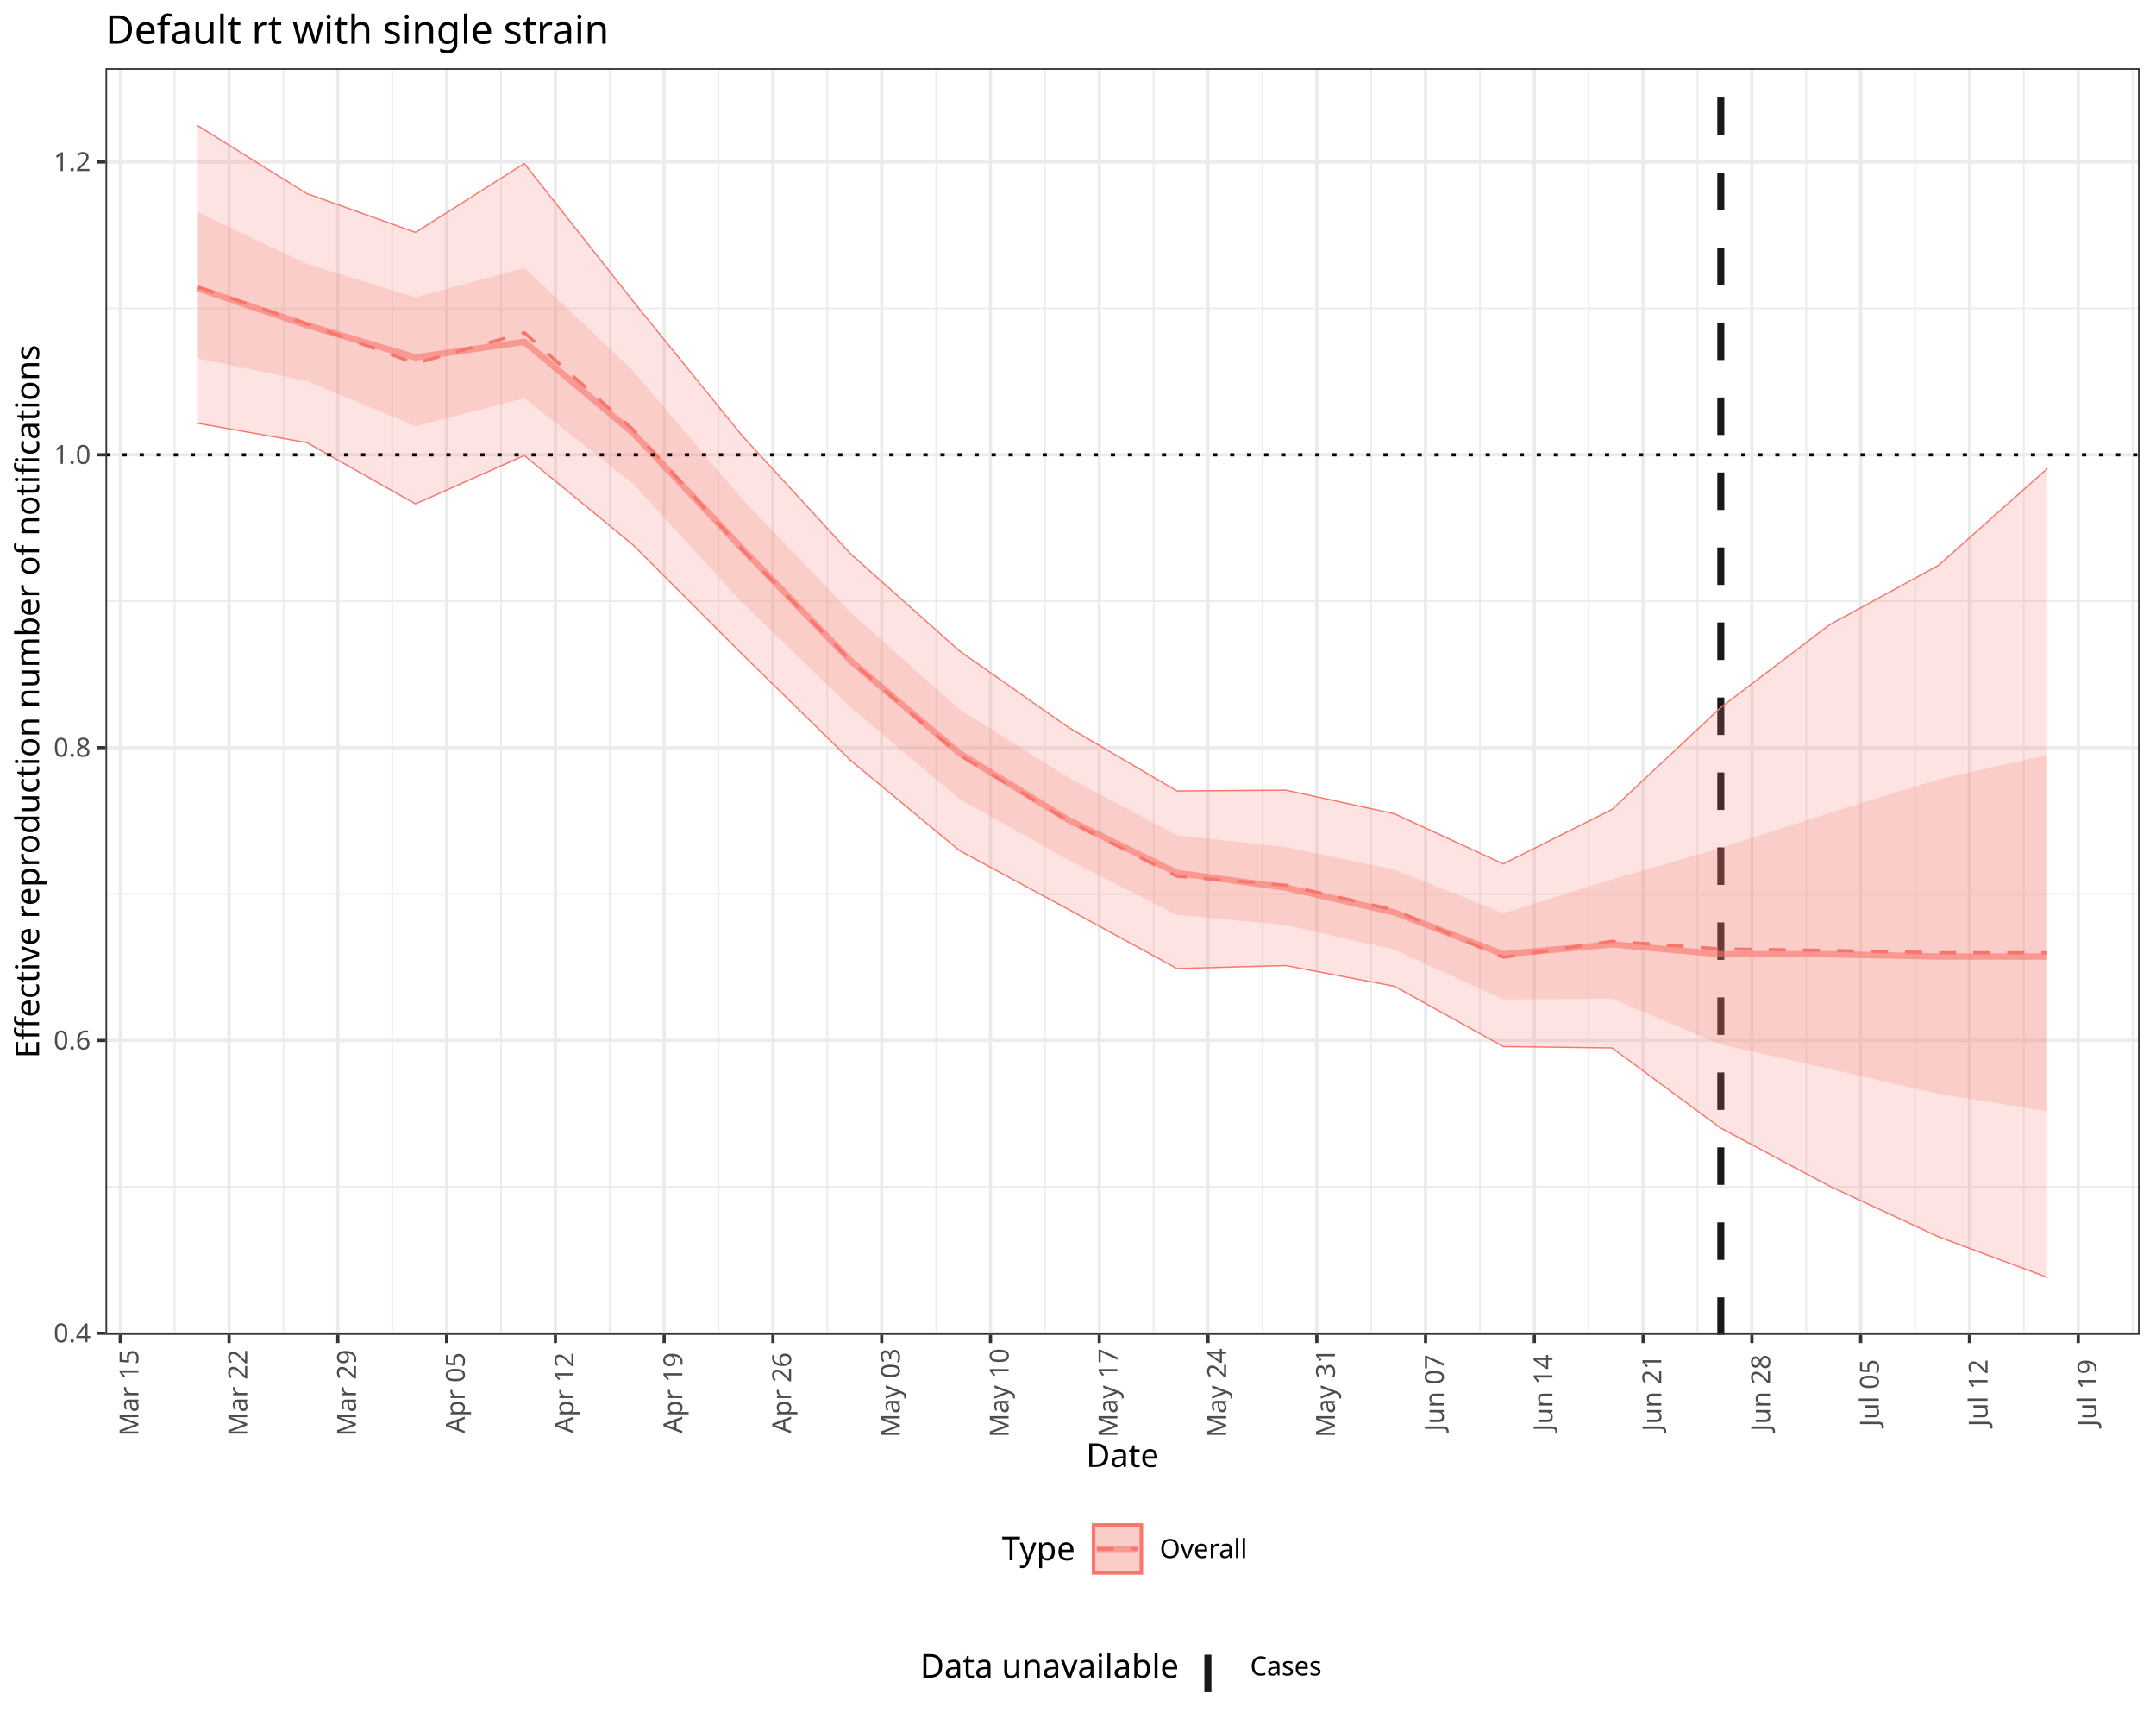
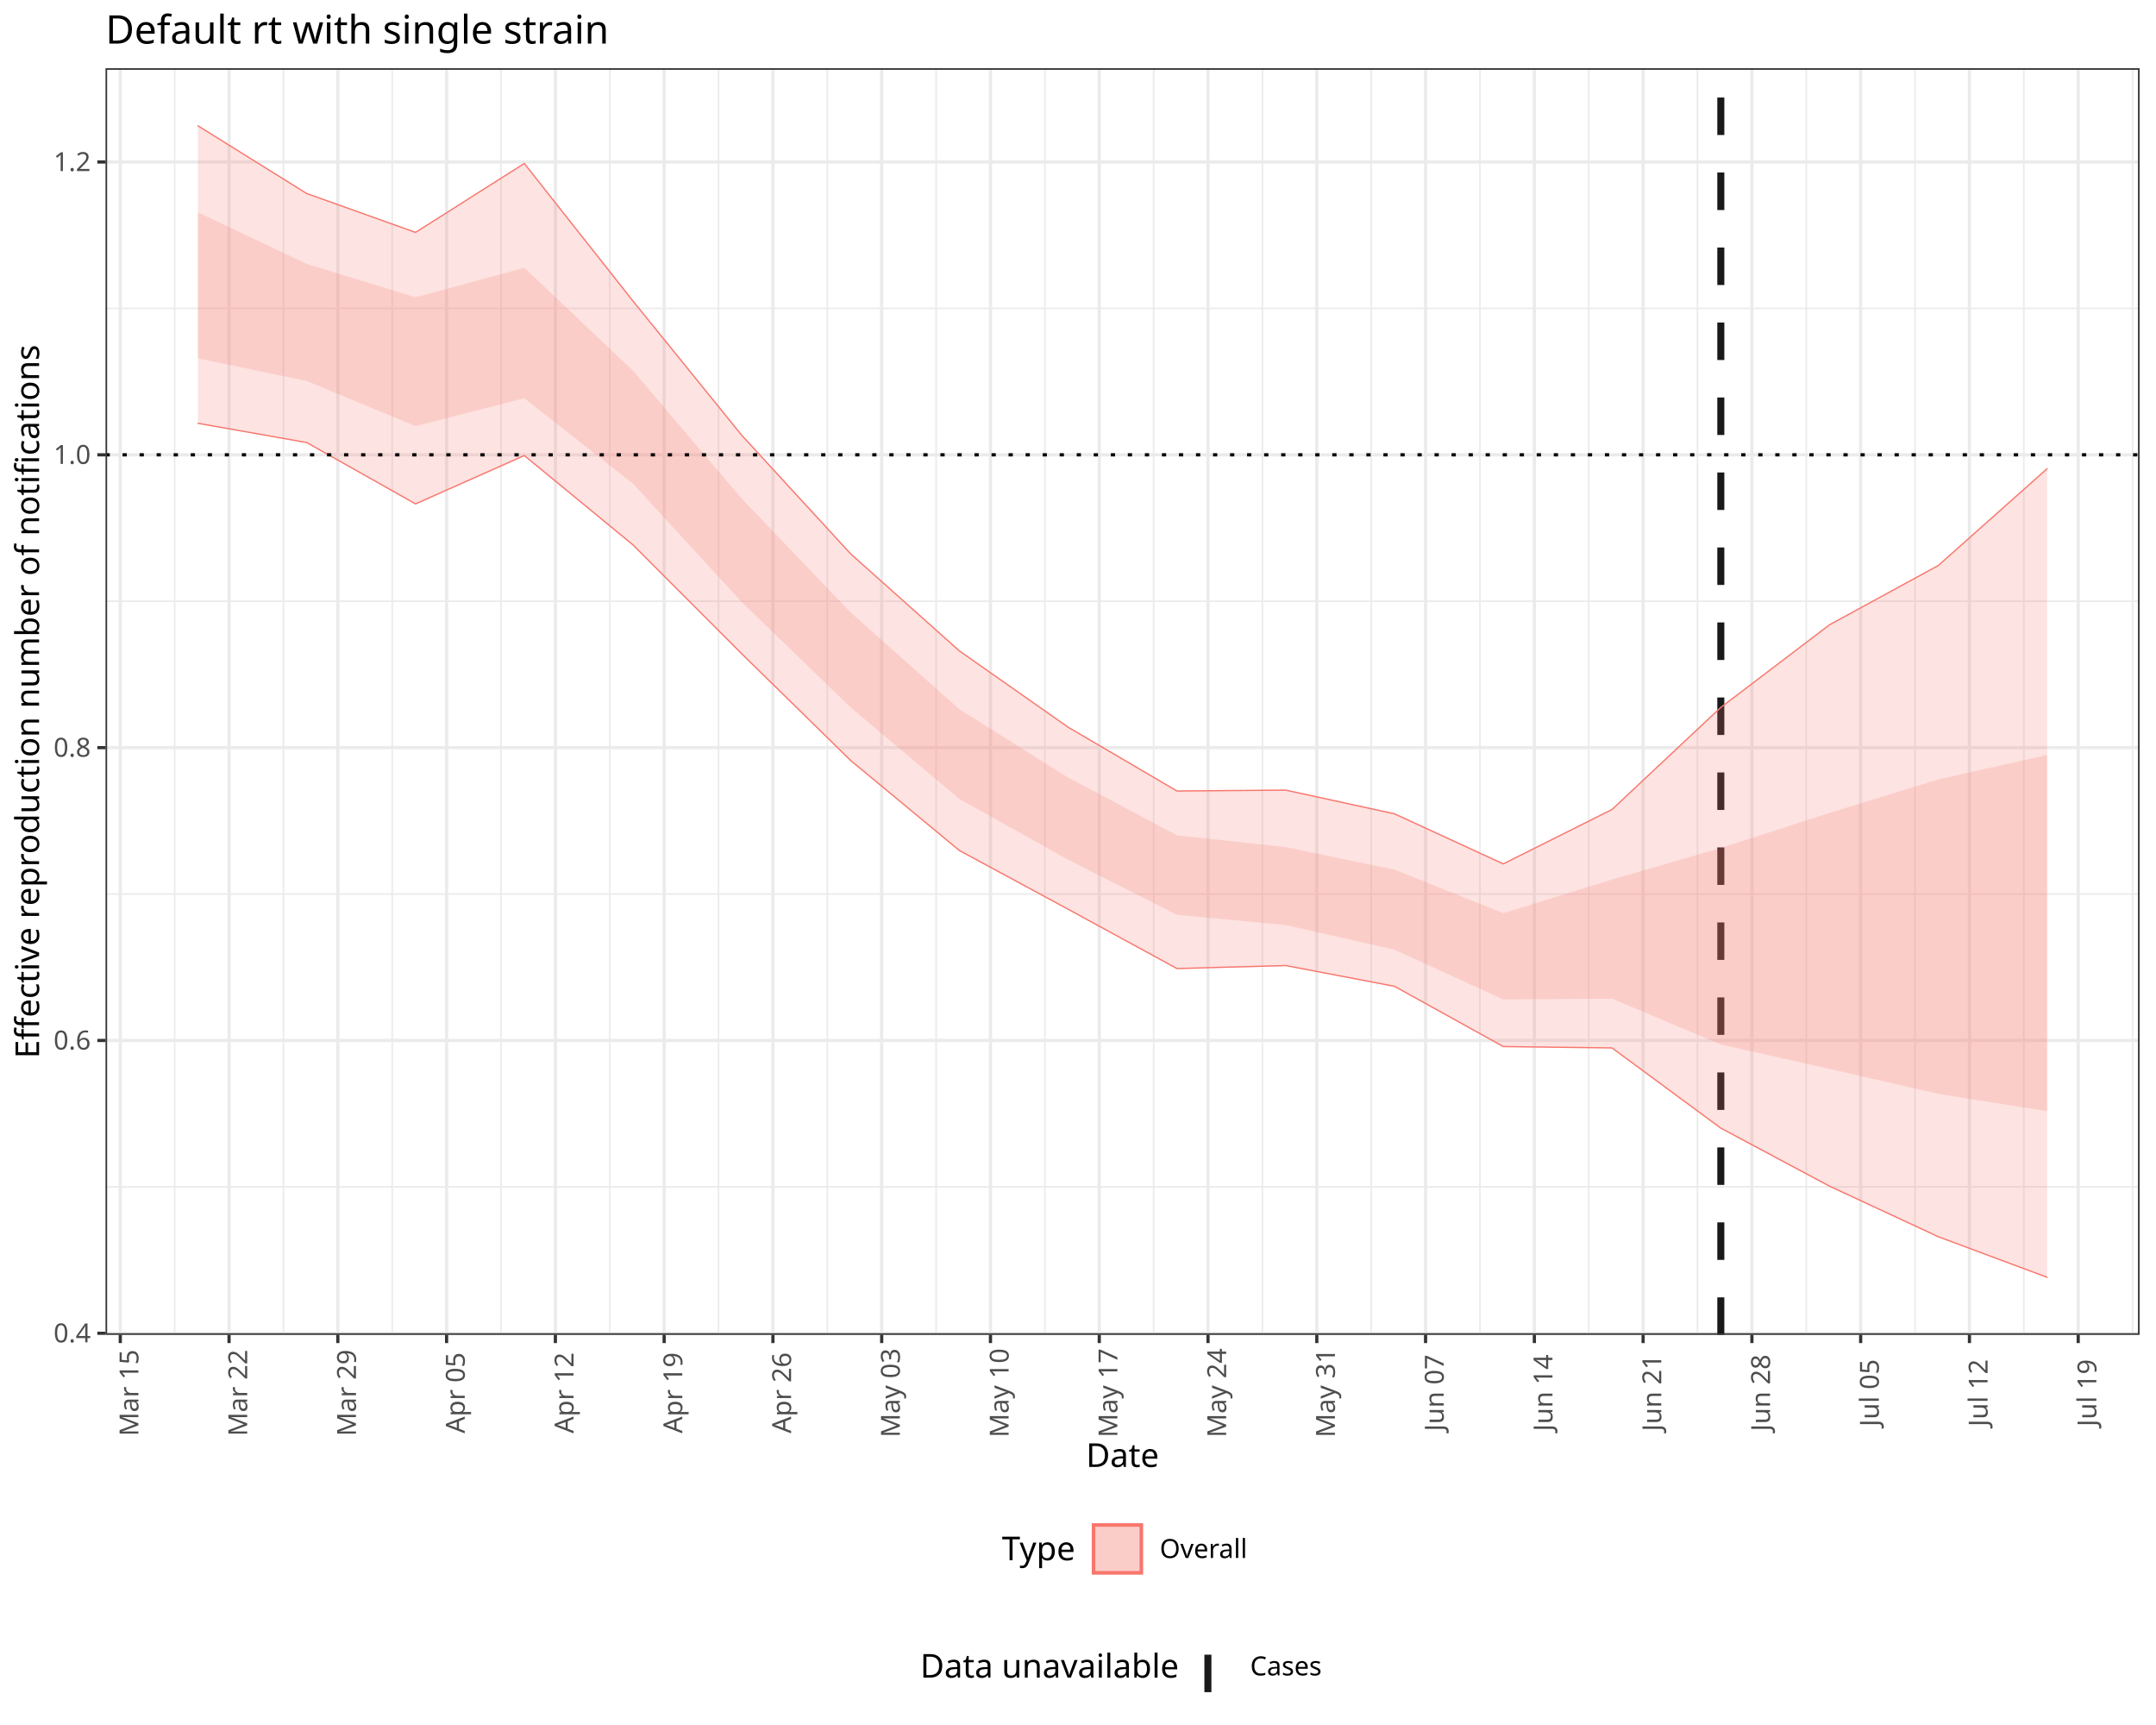
<svg xmlns="http://www.w3.org/2000/svg" class="svglite" data-engine-version="2.0" width="720.00pt" height="576.00pt" viewBox="0 0 720.00 576.00">
  <defs>
    <style type="text/css">
    .svglite line, .svglite polyline, .svglite polygon, .svglite path, .svglite rect, .svglite circle {
      fill: none;
      stroke: #000000;
      stroke-linecap: round;
      stroke-linejoin: round;
      stroke-miterlimit: 10.00;
    }
  </style>
  </defs>
  <rect width="100%" height="100%" style="stroke: none; fill: #FFFFFF;" />
  <defs>
    <clipPath id="cpMC4wMHw3MjAuMDB8MC4wMHw1NzYuMDA=">
      <rect x="0.00" y="0.00" width="720.00" height="576.00" />
    </clipPath>
  </defs>
  <g clip-path="url(#cpMC4wMHw3MjAuMDB8MC4wMHw1NzYuMDA=)">
    <rect x="0.00" y="0.00" width="720.00" height="576.00" style="stroke-width: 1.07; stroke: #FFFFFF; fill: #FFFFFF;" />
  </g>
  <defs>
    <clipPath id="cpMzUuMjR8NzE0LjUyfDIyLjc4fDQ0NS43Mw==">
      <rect x="35.24" y="22.78" width="679.28" height="422.95" />
    </clipPath>
  </defs>
  <g clip-path="url(#cpMzUuMjR8NzE0LjUyfDIyLjc4fDQ0NS43Mw==)">
    <rect x="35.24" y="22.78" width="679.28" height="422.95" style="stroke-width: 1.07; stroke: none; fill: #FFFFFF;" />
    <polyline points="35.24,396.31 714.52,396.31 " style="stroke-width: 0.53; stroke: #EBEBEB; stroke-linecap: butt;" />
    <polyline points="35.24,298.54 714.52,298.54 " style="stroke-width: 0.53; stroke: #EBEBEB; stroke-linecap: butt;" />
    <polyline points="35.24,200.76 714.52,200.76 " style="stroke-width: 0.53; stroke: #EBEBEB; stroke-linecap: butt;" />
    <polyline points="35.24,102.98 714.52,102.98 " style="stroke-width: 0.53; stroke: #EBEBEB; stroke-linecap: butt;" />
    <polyline points="58.33,445.73 58.33,22.78 " style="stroke-width: 0.53; stroke: #EBEBEB; stroke-linecap: butt;" />
    <polyline points="94.66,445.73 94.66,22.78 " style="stroke-width: 0.53; stroke: #EBEBEB; stroke-linecap: butt;" />
    <polyline points="130.98,445.73 130.98,22.78 " style="stroke-width: 0.53; stroke: #EBEBEB; stroke-linecap: butt;" />
    <polyline points="167.31,445.73 167.31,22.78 " style="stroke-width: 0.53; stroke: #EBEBEB; stroke-linecap: butt;" />
    <polyline points="203.63,445.73 203.63,22.78 " style="stroke-width: 0.53; stroke: #EBEBEB; stroke-linecap: butt;" />
    <polyline points="239.96,445.73 239.96,22.78 " style="stroke-width: 0.53; stroke: #EBEBEB; stroke-linecap: butt;" />
    <polyline points="276.28,445.73 276.28,22.78 " style="stroke-width: 0.53; stroke: #EBEBEB; stroke-linecap: butt;" />
    <polyline points="312.61,445.73 312.61,22.78 " style="stroke-width: 0.53; stroke: #EBEBEB; stroke-linecap: butt;" />
    <polyline points="348.93,445.73 348.93,22.78 " style="stroke-width: 0.53; stroke: #EBEBEB; stroke-linecap: butt;" />
    <polyline points="385.26,445.73 385.26,22.78 " style="stroke-width: 0.53; stroke: #EBEBEB; stroke-linecap: butt;" />
    <polyline points="421.58,445.73 421.58,22.78 " style="stroke-width: 0.53; stroke: #EBEBEB; stroke-linecap: butt;" />
    <polyline points="457.91,445.73 457.91,22.78 " style="stroke-width: 0.53; stroke: #EBEBEB; stroke-linecap: butt;" />
    <polyline points="494.23,445.73 494.23,22.78 " style="stroke-width: 0.53; stroke: #EBEBEB; stroke-linecap: butt;" />
    <polyline points="530.56,445.73 530.56,22.78 " style="stroke-width: 0.53; stroke: #EBEBEB; stroke-linecap: butt;" />
    <polyline points="566.88,445.73 566.88,22.78 " style="stroke-width: 0.53; stroke: #EBEBEB; stroke-linecap: butt;" />
    <polyline points="603.21,445.73 603.21,22.78 " style="stroke-width: 0.53; stroke: #EBEBEB; stroke-linecap: butt;" />
    <polyline points="639.53,445.73 639.53,22.78 " style="stroke-width: 0.53; stroke: #EBEBEB; stroke-linecap: butt;" />
    <polyline points="675.86,445.73 675.86,22.78 " style="stroke-width: 0.53; stroke: #EBEBEB; stroke-linecap: butt;" />
    <polyline points="712.19,445.73 712.19,22.78 " style="stroke-width: 0.53; stroke: #EBEBEB; stroke-linecap: butt;" />
    <polyline points="35.24,445.20 714.52,445.20 " style="stroke-width: 1.07; stroke: #EBEBEB; stroke-linecap: butt;" />
    <polyline points="35.24,347.42 714.52,347.42 " style="stroke-width: 1.07; stroke: #EBEBEB; stroke-linecap: butt;" />
    <polyline points="35.24,249.65 714.52,249.65 " style="stroke-width: 1.07; stroke: #EBEBEB; stroke-linecap: butt;" />
    <polyline points="35.24,151.87 714.52,151.87 " style="stroke-width: 1.07; stroke: #EBEBEB; stroke-linecap: butt;" />
    <polyline points="35.24,54.09 714.52,54.09 " style="stroke-width: 1.07; stroke: #EBEBEB; stroke-linecap: butt;" />
    <polyline points="40.17,445.73 40.17,22.78 " style="stroke-width: 1.07; stroke: #EBEBEB; stroke-linecap: butt;" />
    <polyline points="76.49,445.73 76.49,22.78 " style="stroke-width: 1.07; stroke: #EBEBEB; stroke-linecap: butt;" />
    <polyline points="112.82,445.73 112.82,22.78 " style="stroke-width: 1.07; stroke: #EBEBEB; stroke-linecap: butt;" />
    <polyline points="149.14,445.73 149.14,22.78 " style="stroke-width: 1.07; stroke: #EBEBEB; stroke-linecap: butt;" />
    <polyline points="185.47,445.73 185.47,22.78 " style="stroke-width: 1.07; stroke: #EBEBEB; stroke-linecap: butt;" />
    <polyline points="221.79,445.73 221.79,22.78 " style="stroke-width: 1.07; stroke: #EBEBEB; stroke-linecap: butt;" />
    <polyline points="258.12,445.73 258.12,22.78 " style="stroke-width: 1.07; stroke: #EBEBEB; stroke-linecap: butt;" />
    <polyline points="294.44,445.73 294.44,22.78 " style="stroke-width: 1.07; stroke: #EBEBEB; stroke-linecap: butt;" />
    <polyline points="330.77,445.73 330.77,22.78 " style="stroke-width: 1.07; stroke: #EBEBEB; stroke-linecap: butt;" />
    <polyline points="367.10,445.73 367.10,22.78 " style="stroke-width: 1.07; stroke: #EBEBEB; stroke-linecap: butt;" />
    <polyline points="403.42,445.73 403.42,22.78 " style="stroke-width: 1.07; stroke: #EBEBEB; stroke-linecap: butt;" />
    <polyline points="439.75,445.73 439.75,22.78 " style="stroke-width: 1.07; stroke: #EBEBEB; stroke-linecap: butt;" />
    <polyline points="476.07,445.73 476.07,22.78 " style="stroke-width: 1.07; stroke: #EBEBEB; stroke-linecap: butt;" />
    <polyline points="512.40,445.73 512.40,22.78 " style="stroke-width: 1.07; stroke: #EBEBEB; stroke-linecap: butt;" />
    <polyline points="548.72,445.73 548.72,22.78 " style="stroke-width: 1.07; stroke: #EBEBEB; stroke-linecap: butt;" />
    <polyline points="585.05,445.73 585.05,22.78 " style="stroke-width: 1.07; stroke: #EBEBEB; stroke-linecap: butt;" />
    <polyline points="621.37,445.73 621.37,22.78 " style="stroke-width: 1.07; stroke: #EBEBEB; stroke-linecap: butt;" />
    <polyline points="657.70,445.73 657.70,22.78 " style="stroke-width: 1.07; stroke: #EBEBEB; stroke-linecap: butt;" />
    <polyline points="694.02,445.73 694.02,22.78 " style="stroke-width: 1.07; stroke: #EBEBEB; stroke-linecap: butt;" />
    <line x1="574.67" y1="445.73" x2="574.67" y2="22.78" style="stroke-width: 2.35; stroke: #000000; stroke-opacity: 0.90; stroke-dasharray: 12.52,12.52; stroke-linecap: butt;" />
-     <polyline points="66.11,96.31 102.44,108.58 138.77,119.34 175.09,114.11 211.42,144.56 247.74,183.06 284.07,220.66 320.39,251.49 356.72,273.76 393.04,291.49 429.37,296.39 465.69,304.68 502.02,318.64 538.34,315.33 574.67,318.64 610.99,318.64 647.32,319.40 683.64,319.40 " style="stroke-width: 2.13; stroke: #F8766D; stroke-opacity: 0.60; stroke-linecap: butt;" />
-     <polyline points="66.11,95.88 102.44,108.16 138.77,121.34 175.09,111.08 211.42,143.50 247.74,183.46 284.07,220.66 320.39,252.10 356.72,274.05 393.04,292.58 429.37,295.58 465.69,303.89 502.02,319.65 538.34,314.31 574.67,316.86 610.99,317.37 647.32,318.13 683.64,318.13 " style="stroke-width: 1.07; stroke: #F8766D; stroke-dasharray: 5.69,5.69; stroke-linecap: butt;" />
    <polygon points="66.11,42.01 102.44,64.62 138.77,77.60 175.09,54.58 211.42,100.57 247.74,145.38 284.07,184.93 320.39,217.35 356.72,242.83 393.04,264.12 429.37,263.83 465.69,271.74 502.02,288.46 538.34,270.29 574.67,236.21 610.99,208.61 647.32,188.81 683.64,156.50 683.64,426.51 647.32,412.97 610.99,396.09 574.67,376.71 538.34,349.92 502.02,349.46 465.69,329.34 429.37,322.41 393.04,323.41 356.72,303.62 320.39,284.00 284.07,253.93 247.74,218.34 211.42,181.98 175.09,152.11 138.77,168.26 102.44,147.78 66.11,141.35 " style="stroke-width: 0.00; stroke: none; fill: #F8766D; fill-opacity: 0.20;" />
    <polyline points="66.11,42.01 102.44,64.62 138.77,77.60 175.09,54.58 211.42,100.57 247.74,145.38 284.07,184.93 320.39,217.35 356.72,242.83 393.04,264.12 429.37,263.83 465.69,271.74 502.02,288.46 538.34,270.29 574.67,236.21 610.99,208.61 647.32,188.81 683.64,156.50 " style="stroke-width: 0.43; stroke: #F8766D;" />
    <polyline points="683.64,426.51 647.32,412.97 610.99,396.09 574.67,376.71 538.34,349.92 502.02,349.46 465.69,329.34 429.37,322.41 393.04,323.41 356.72,303.62 320.39,284.00 284.07,253.93 247.74,218.34 211.42,181.98 175.09,152.11 138.77,168.26 102.44,147.78 66.11,141.35 " style="stroke-width: 0.43; stroke: #F8766D;" />
    <polygon points="66.11,70.92 102.44,88.12 138.77,99.30 175.09,89.42 211.42,123.82 247.74,166.55 284.07,204.51 320.39,236.84 356.72,259.66 393.04,278.92 429.37,282.88 465.69,290.39 502.02,304.94 538.34,293.68 574.67,283.16 610.99,271.45 647.32,260.26 683.64,252.10 683.64,371.05 647.32,365.26 610.99,356.92 574.67,348.77 538.34,333.47 502.02,333.71 465.69,317.12 429.37,308.88 393.04,305.47 356.72,287.07 320.39,266.78 284.07,236.21 247.74,201.07 211.42,161.53 175.09,132.96 138.77,142.29 102.44,127.22 66.11,119.66 " style="stroke-width: 0.00; stroke: none; fill: #F8766D; fill-opacity: 0.20;" />
    <polyline points="66.11,70.92 102.44,88.12 138.77,99.30 175.09,89.42 211.42,123.82 247.74,166.55 284.07,204.51 320.39,236.84 356.72,259.66 393.04,278.92 429.37,282.88 465.69,290.39 502.02,304.94 538.34,293.68 574.67,283.16 610.99,271.45 647.32,260.26 683.64,252.10 " style="stroke-width: 1.07; stroke: none;" />
    <polyline points="683.64,371.05 647.32,365.26 610.99,356.92 574.67,348.77 538.34,333.47 502.02,333.71 465.69,317.12 429.37,308.88 393.04,305.47 356.72,287.07 320.39,266.78 284.07,236.21 247.74,201.07 211.42,161.53 175.09,132.96 138.77,142.29 102.44,127.22 66.11,119.66 " style="stroke-width: 1.07; stroke: none;" />
    <line x1="35.24" y1="151.87" x2="714.52" y2="151.87" style="stroke-width: 1.07; stroke-dasharray: 1.42,4.27; stroke-linecap: butt;" />
    <rect x="35.24" y="22.78" width="679.28" height="422.95" style="stroke-width: 1.07; stroke: #333333;" />
  </g>
  <g clip-path="url(#cpMC4wMHw3MjAuMDB8MC4wMHw1NzYuMDA=)">
    <text x="30.31" y="448.23" text-anchor="end" style="font-size: 8.80px; fill: #4D4D4D; font-family: sans;" textLength="12.23px" lengthAdjust="spacingAndGlyphs">0.4</text>
    <text x="30.31" y="350.45" text-anchor="end" style="font-size: 8.80px; fill: #4D4D4D; font-family: sans;" textLength="12.23px" lengthAdjust="spacingAndGlyphs">0.6</text>
    <text x="30.31" y="252.68" text-anchor="end" style="font-size: 8.80px; fill: #4D4D4D; font-family: sans;" textLength="12.23px" lengthAdjust="spacingAndGlyphs">0.8</text>
    <text x="30.31" y="154.90" text-anchor="end" style="font-size: 8.80px; fill: #4D4D4D; font-family: sans;" textLength="12.23px" lengthAdjust="spacingAndGlyphs">1.0</text>
    <text x="30.31" y="57.12" text-anchor="end" style="font-size: 8.80px; fill: #4D4D4D; font-family: sans;" textLength="12.23px" lengthAdjust="spacingAndGlyphs">1.2</text>
    <polyline points="32.50,445.20 35.24,445.20 " style="stroke-width: 1.07; stroke: #333333; stroke-linecap: butt;" />
    <polyline points="32.50,347.42 35.24,347.42 " style="stroke-width: 1.07; stroke: #333333; stroke-linecap: butt;" />
    <polyline points="32.50,249.65 35.24,249.65 " style="stroke-width: 1.07; stroke: #333333; stroke-linecap: butt;" />
    <polyline points="32.50,151.87 35.24,151.87 " style="stroke-width: 1.07; stroke: #333333; stroke-linecap: butt;" />
    <polyline points="32.50,54.09 35.24,54.09 " style="stroke-width: 1.07; stroke: #333333; stroke-linecap: butt;" />
    <polyline points="40.17,448.47 40.17,445.73 " style="stroke-width: 1.07; stroke: #333333; stroke-linecap: butt;" />
    <polyline points="76.49,448.47 76.49,445.73 " style="stroke-width: 1.07; stroke: #333333; stroke-linecap: butt;" />
    <polyline points="112.82,448.47 112.82,445.73 " style="stroke-width: 1.07; stroke: #333333; stroke-linecap: butt;" />
    <polyline points="149.14,448.47 149.14,445.73 " style="stroke-width: 1.07; stroke: #333333; stroke-linecap: butt;" />
    <polyline points="185.47,448.47 185.47,445.73 " style="stroke-width: 1.07; stroke: #333333; stroke-linecap: butt;" />
    <polyline points="221.79,448.47 221.79,445.73 " style="stroke-width: 1.07; stroke: #333333; stroke-linecap: butt;" />
    <polyline points="258.12,448.47 258.12,445.73 " style="stroke-width: 1.07; stroke: #333333; stroke-linecap: butt;" />
    <polyline points="294.44,448.47 294.44,445.73 " style="stroke-width: 1.07; stroke: #333333; stroke-linecap: butt;" />
    <polyline points="330.77,448.47 330.77,445.73 " style="stroke-width: 1.07; stroke: #333333; stroke-linecap: butt;" />
    <polyline points="367.10,448.47 367.10,445.73 " style="stroke-width: 1.07; stroke: #333333; stroke-linecap: butt;" />
    <polyline points="403.42,448.47 403.42,445.73 " style="stroke-width: 1.07; stroke: #333333; stroke-linecap: butt;" />
    <polyline points="439.75,448.47 439.75,445.73 " style="stroke-width: 1.07; stroke: #333333; stroke-linecap: butt;" />
    <polyline points="476.07,448.47 476.07,445.73 " style="stroke-width: 1.07; stroke: #333333; stroke-linecap: butt;" />
    <polyline points="512.40,448.47 512.40,445.73 " style="stroke-width: 1.07; stroke: #333333; stroke-linecap: butt;" />
    <polyline points="548.72,448.47 548.72,445.73 " style="stroke-width: 1.07; stroke: #333333; stroke-linecap: butt;" />
    <polyline points="585.05,448.47 585.05,445.73 " style="stroke-width: 1.07; stroke: #333333; stroke-linecap: butt;" />
    <polyline points="621.37,448.47 621.37,445.73 " style="stroke-width: 1.07; stroke: #333333; stroke-linecap: butt;" />
    <polyline points="657.70,448.47 657.70,445.73 " style="stroke-width: 1.07; stroke: #333333; stroke-linecap: butt;" />
    <polyline points="694.02,448.47 694.02,445.73 " style="stroke-width: 1.07; stroke: #333333; stroke-linecap: butt;" />
    <text transform="translate(46.22,465.10) rotate(-90)" text-anchor="middle" style="font-size: 8.80px; fill: #4D4D4D; font-family: sans;" textLength="27.39px" lengthAdjust="spacingAndGlyphs">Mar 15</text>
    <text transform="translate(82.55,465.10) rotate(-90)" text-anchor="middle" style="font-size: 8.80px; fill: #4D4D4D; font-family: sans;" textLength="27.39px" lengthAdjust="spacingAndGlyphs">Mar 22</text>
    <text transform="translate(118.87,465.10) rotate(-90)" text-anchor="middle" style="font-size: 8.80px; fill: #4D4D4D; font-family: sans;" textLength="27.39px" lengthAdjust="spacingAndGlyphs">Mar 29</text>
    <text transform="translate(155.20,465.10) rotate(-90)" text-anchor="middle" style="font-size: 8.80px; fill: #4D4D4D; font-family: sans;" textLength="25.93px" lengthAdjust="spacingAndGlyphs">Apr 05</text>
    <text transform="translate(191.53,465.10) rotate(-90)" text-anchor="middle" style="font-size: 8.80px; fill: #4D4D4D; font-family: sans;" textLength="25.93px" lengthAdjust="spacingAndGlyphs">Apr 12</text>
    <text transform="translate(227.85,465.10) rotate(-90)" text-anchor="middle" style="font-size: 8.80px; fill: #4D4D4D; font-family: sans;" textLength="25.93px" lengthAdjust="spacingAndGlyphs">Apr 19</text>
    <text transform="translate(264.18,465.10) rotate(-90)" text-anchor="middle" style="font-size: 8.80px; fill: #4D4D4D; font-family: sans;" textLength="25.93px" lengthAdjust="spacingAndGlyphs">Apr 26</text>
    <text transform="translate(300.50,465.10) rotate(-90)" text-anchor="middle" style="font-size: 8.80px; fill: #4D4D4D; font-family: sans;" textLength="28.87px" lengthAdjust="spacingAndGlyphs">May 03</text>
    <text transform="translate(336.83,465.10) rotate(-90)" text-anchor="middle" style="font-size: 8.80px; fill: #4D4D4D; font-family: sans;" textLength="28.87px" lengthAdjust="spacingAndGlyphs">May 10</text>
    <text transform="translate(373.15,465.10) rotate(-90)" text-anchor="middle" style="font-size: 8.80px; fill: #4D4D4D; font-family: sans;" textLength="28.87px" lengthAdjust="spacingAndGlyphs">May 17</text>
    <text transform="translate(409.48,465.10) rotate(-90)" text-anchor="middle" style="font-size: 8.80px; fill: #4D4D4D; font-family: sans;" textLength="28.87px" lengthAdjust="spacingAndGlyphs">May 24</text>
    <text transform="translate(445.80,465.10) rotate(-90)" text-anchor="middle" style="font-size: 8.80px; fill: #4D4D4D; font-family: sans;" textLength="28.87px" lengthAdjust="spacingAndGlyphs">May 31</text>
    <text transform="translate(482.13,465.10) rotate(-90)" text-anchor="middle" style="font-size: 8.80px; fill: #4D4D4D; font-family: sans;" textLength="26.43px" lengthAdjust="spacingAndGlyphs">Jun 07</text>
    <text transform="translate(518.45,465.10) rotate(-90)" text-anchor="middle" style="font-size: 8.80px; fill: #4D4D4D; font-family: sans;" textLength="26.43px" lengthAdjust="spacingAndGlyphs">Jun 14</text>
    <text transform="translate(554.78,465.10) rotate(-90)" text-anchor="middle" style="font-size: 8.80px; fill: #4D4D4D; font-family: sans;" textLength="26.43px" lengthAdjust="spacingAndGlyphs">Jun 21</text>
    <text transform="translate(591.10,465.10) rotate(-90)" text-anchor="middle" style="font-size: 8.80px; fill: #4D4D4D; font-family: sans;" textLength="26.43px" lengthAdjust="spacingAndGlyphs">Jun 28</text>
    <text transform="translate(627.43,465.10) rotate(-90)" text-anchor="middle" style="font-size: 8.80px; fill: #4D4D4D; font-family: sans;" textLength="23.49px" lengthAdjust="spacingAndGlyphs">Jul 05</text>
    <text transform="translate(663.75,465.10) rotate(-90)" text-anchor="middle" style="font-size: 8.80px; fill: #4D4D4D; font-family: sans;" textLength="23.49px" lengthAdjust="spacingAndGlyphs">Jul 12</text>
    <text transform="translate(700.08,465.10) rotate(-90)" text-anchor="middle" style="font-size: 8.80px; fill: #4D4D4D; font-family: sans;" textLength="23.49px" lengthAdjust="spacingAndGlyphs">Jul 19</text>
    <text x="374.88" y="489.84" text-anchor="middle" style="font-size: 11.00px; font-family: sans;" textLength="23.24px" lengthAdjust="spacingAndGlyphs">Date</text>
    <text transform="translate(13.05,234.26) rotate(-90)" text-anchor="middle" style="font-size: 11.00px; font-family: sans;" textLength="220.14px" lengthAdjust="spacingAndGlyphs">Effective reproduction number of notifications</text>
    <rect x="329.11" y="503.08" width="91.54" height="28.24" style="stroke-width: 1.07; stroke: none; fill: #FFFFFF;" />
    <text x="334.59" y="520.99" style="font-size: 11.00px; font-family: sans;" textLength="24.46px" lengthAdjust="spacingAndGlyphs">Type</text>
    <rect x="364.53" y="508.56" width="17.28" height="17.28" style="stroke-width: 1.07; stroke: none; fill: #FFFFFF;" />
-     <line x1="366.26" y1="517.20" x2="380.08" y2="517.20" style="stroke-width: 2.13; stroke: #F8766D; stroke-opacity: 0.60; stroke-linecap: butt;" />
-     <line x1="366.26" y1="517.20" x2="380.08" y2="517.20" style="stroke-width: 1.07; stroke: #F8766D; stroke-dasharray: 5.69,5.69; stroke-linecap: butt;" />
    <rect x="364.81" y="508.85" width="16.71" height="16.71" style="stroke-width: 0.43; stroke: #F8766D; stroke-linecap: square; stroke-linejoin: miter; fill: #F8766D; fill-opacity: 0.20;" />
    <rect x="365.24" y="509.27" width="15.86" height="15.86" style="stroke-width: 1.07; stroke: #F8766D; stroke-linecap: square; stroke-linejoin: miter; fill: #F8766D; fill-opacity: 0.20;" />
    <text x="387.29" y="520.23" style="font-size: 8.80px; font-family: sans;" textLength="27.88px" lengthAdjust="spacingAndGlyphs">Overall</text>
    <rect x="301.83" y="542.28" width="146.10" height="28.24" style="stroke-width: 1.07; stroke: none; fill: #FFFFFF;" />
    <text x="307.31" y="560.19" style="font-size: 11.00px; font-family: sans;" textLength="81.95px" lengthAdjust="spacingAndGlyphs">Data unavailable</text>
    <rect x="394.74" y="547.76" width="17.28" height="17.28" style="stroke-width: 1.07; stroke: none; fill: #FFFFFF;" />
    <line x1="403.38" y1="565.04" x2="403.38" y2="547.76" style="stroke-width: 2.35; stroke: #000000; stroke-opacity: 0.90; stroke-dasharray: 12.52,12.52; stroke-linecap: butt;" />
    <text x="417.50" y="559.43" style="font-size: 8.80px; font-family: sans;" textLength="24.95px" lengthAdjust="spacingAndGlyphs">Cases</text>
    <text x="35.24" y="14.56" style="font-size: 13.20px; font-family: sans;" textLength="154.80px" lengthAdjust="spacingAndGlyphs">Default rt with single strain</text>
  </g>
</svg>
